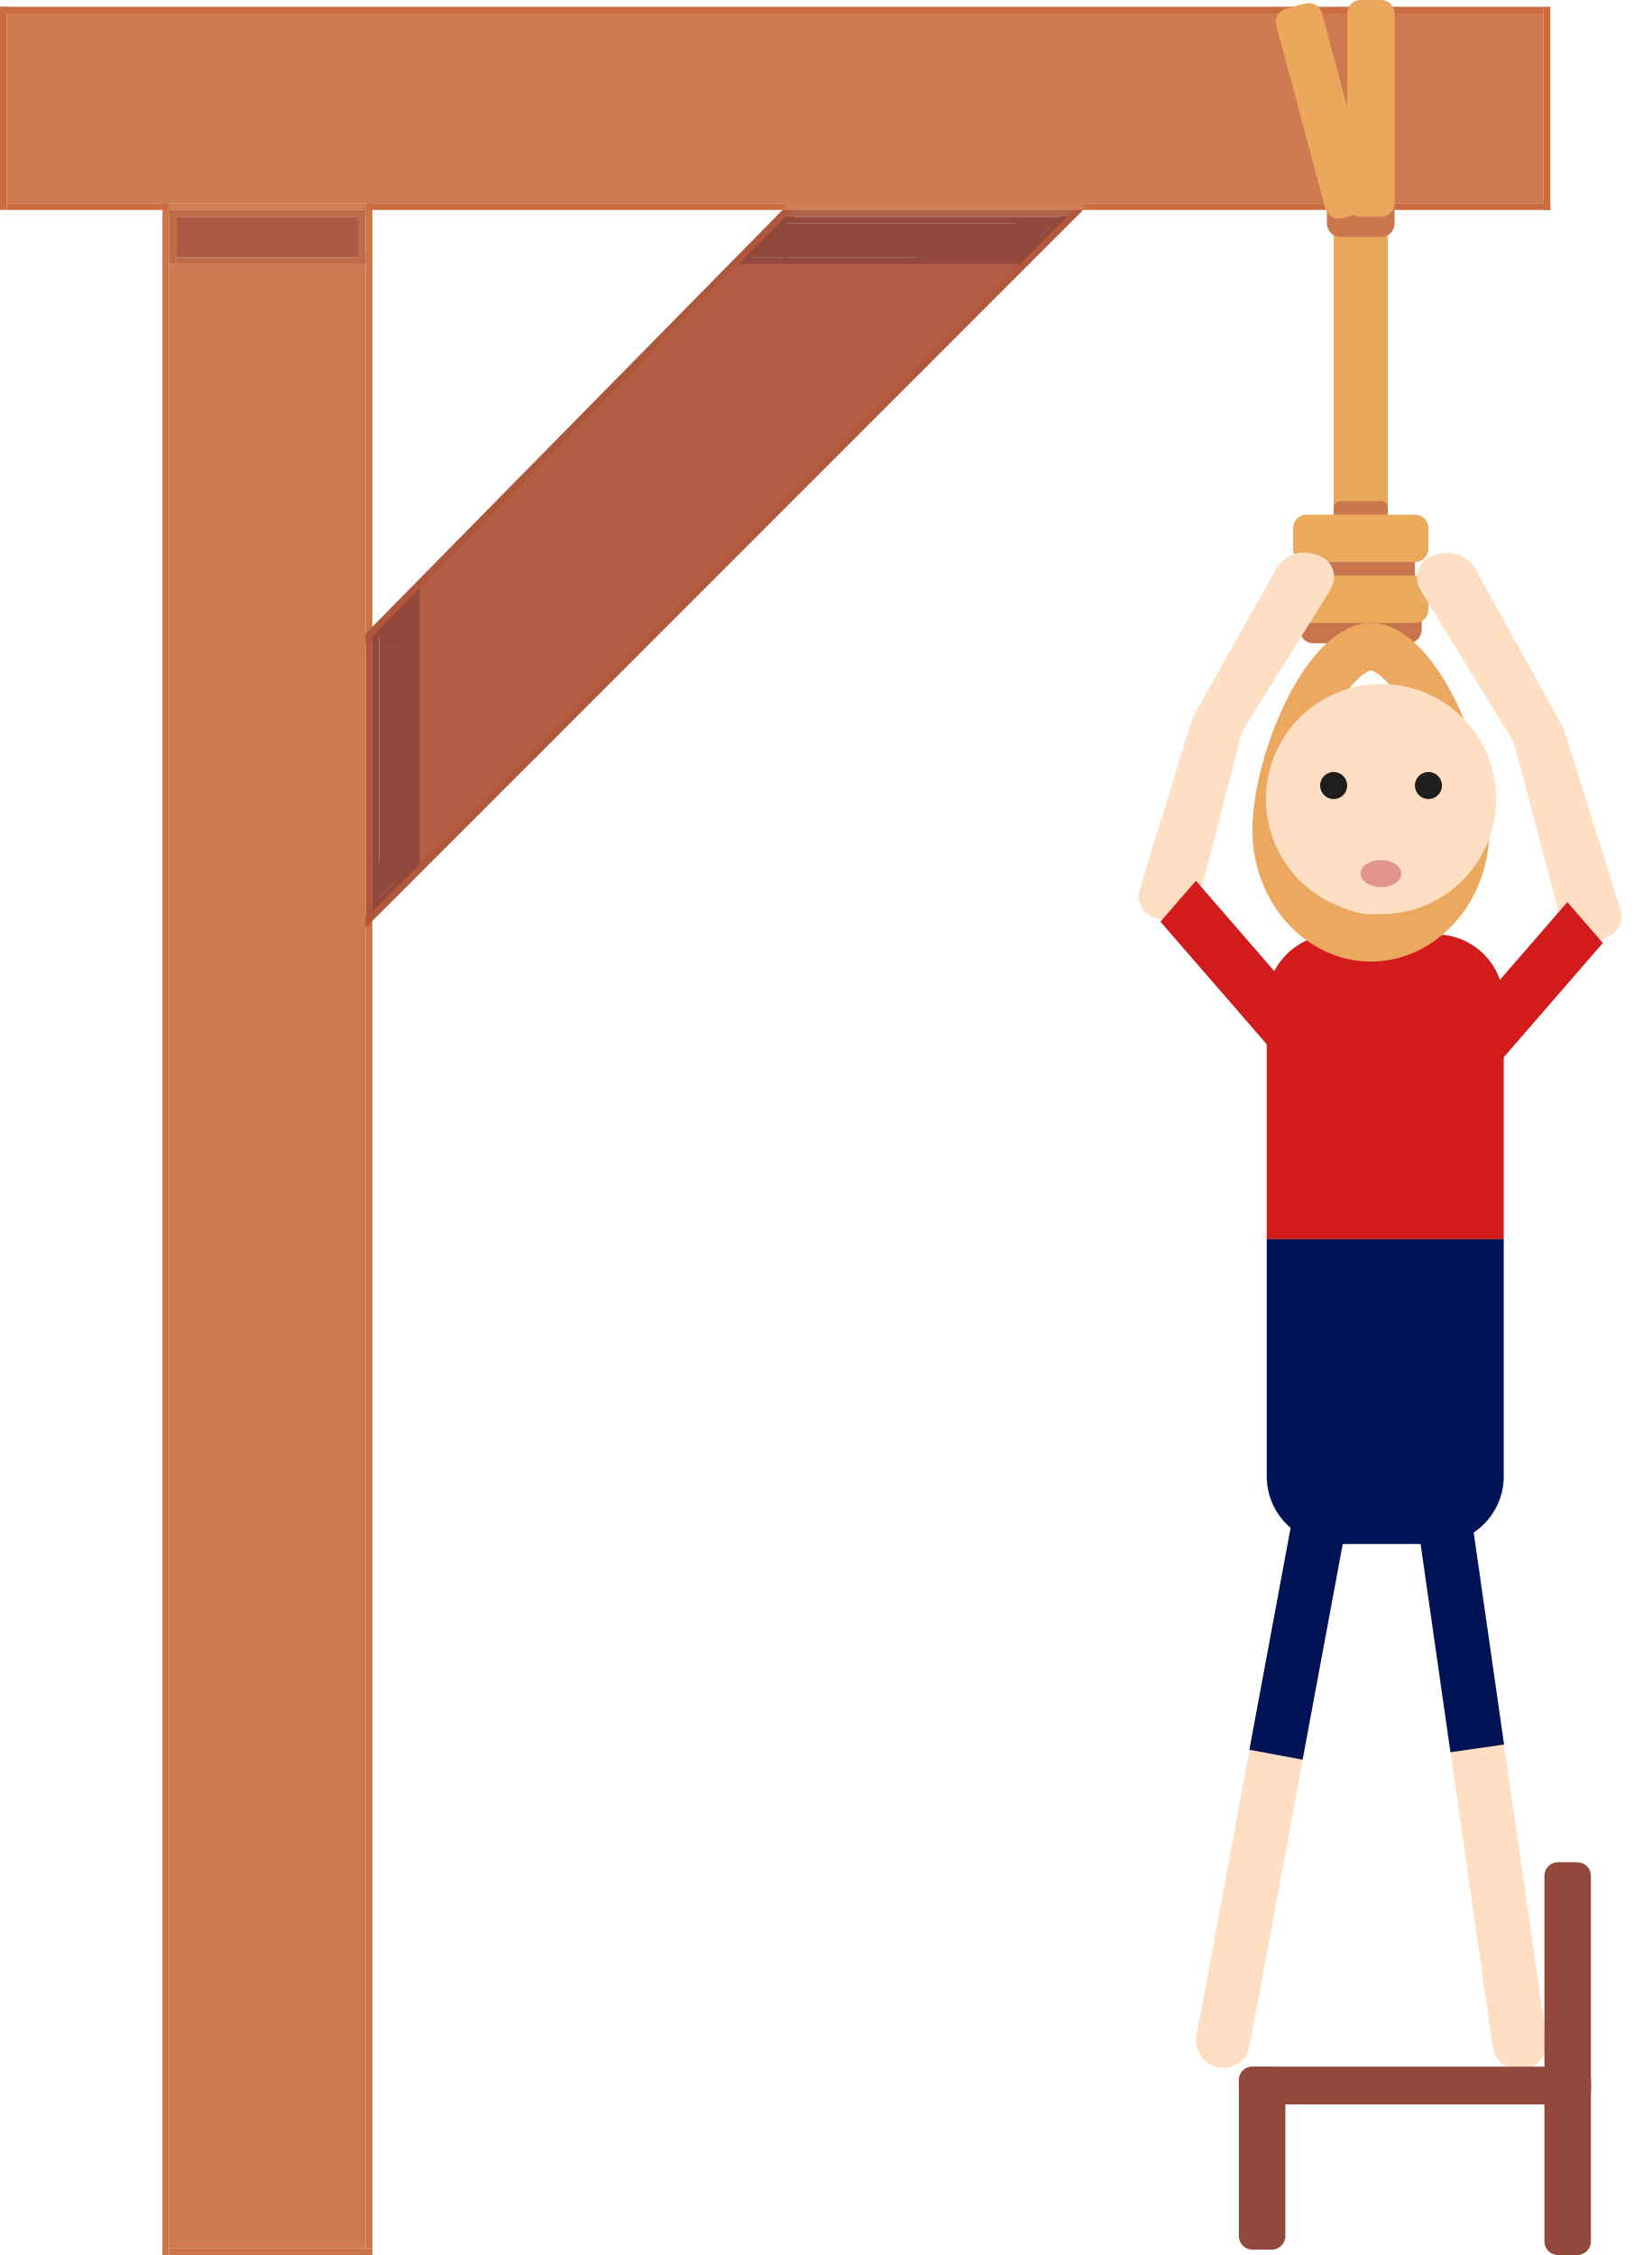
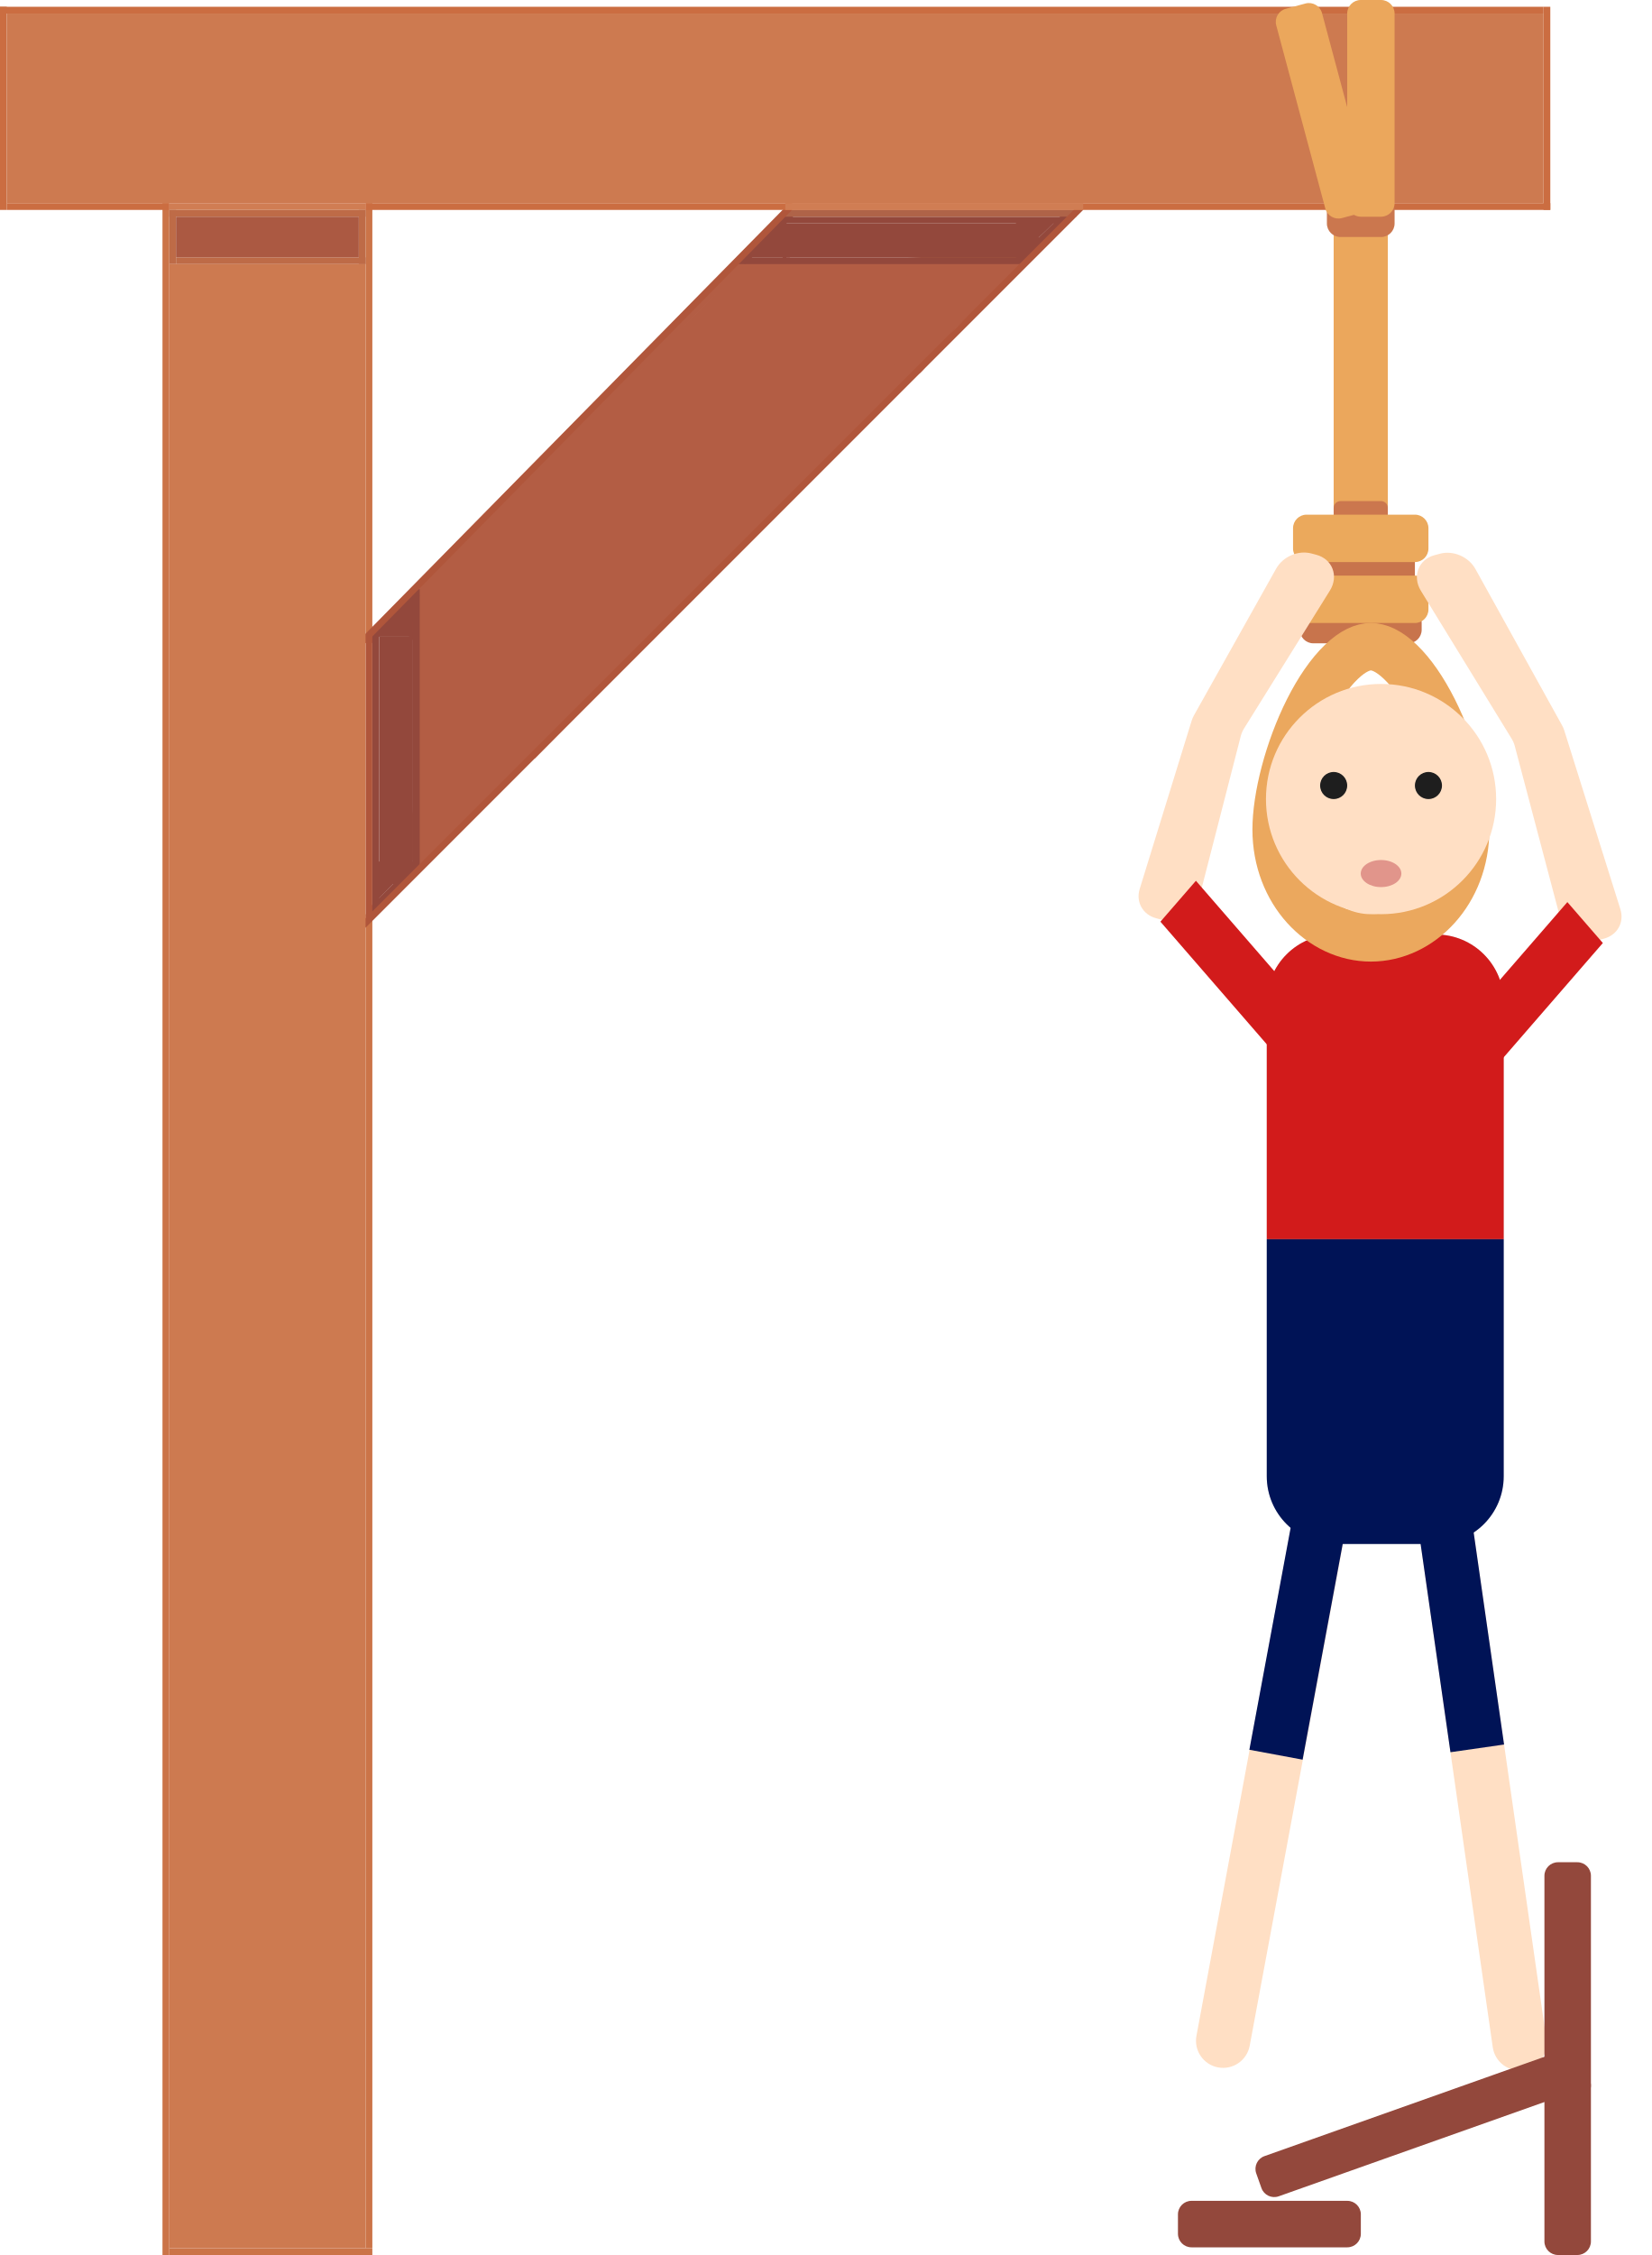
<svg xmlns="http://www.w3.org/2000/svg" width="244" height="333" viewBox="0 0 244 333" fill="none">
-   <path d="M72.225 96.52C70.894 100.491 69.534 104.499 68.87 108.646C68.595 110.367 68.445 112.13 68.391 113.874C68.387 113.99 68.417 114.384 68.231 114.431C68.005 114.488 68.055 112.456 68.054 112.428C67.902 108.36 66.199 104.746 65.01 100.922C64.642 99.74 63.546 97.345 65.001 96.43C65.858 95.892 66.609 99.661 66.669 99.934C67.495 103.653 67.648 107.453 67.743 111.251C67.754 111.694 67.752 113.024 67.752 112.58C67.752 110.89 67.52 109.21 67.219 107.55C66.522 103.7 64.706 99.618 65.063 95.64C65.082 95.429 65.786 93.853 65.826 94.239C66.117 97.037 65.817 99.997 65.835 102.808C65.847 104.623 66.427 110.03 66.474 108.215C66.548 105.334 66.267 102.484 66.172 99.61C66.132 98.386 65.436 92.984 67.433 92.478" stroke="#B35D44" stroke-width="3" stroke-linecap="round" />
+   <path d="M72.225 96.52C70.894 100.491 69.534 104.499 68.87 108.646C68.595 110.367 68.445 112.13 68.391 113.874C68.387 113.99 68.417 114.384 68.231 114.431C68.005 114.488 68.055 112.456 68.054 112.428C67.902 108.36 66.199 104.746 65.01 100.922C64.642 99.74 63.546 97.345 65.001 96.43C65.858 95.892 66.609 99.661 66.669 99.934C67.495 103.653 67.648 107.453 67.743 111.251C67.754 111.694 67.752 113.024 67.752 112.58C67.752 110.89 67.52 109.21 67.22 107.55C66.522 103.7 64.706 99.618 65.063 95.64C65.082 95.429 65.786 93.853 65.826 94.239C66.117 97.037 65.817 99.997 65.835 102.808C65.847 104.623 66.428 110.03 66.474 108.215C66.548 105.334 66.267 102.484 66.172 99.61C66.132 98.386 65.436 92.984 67.433 92.478" stroke="#B35D44" stroke-width="3" stroke-linecap="round" />
  <path d="M64.951 87.839C65.44 88.936 65.527 90.083 65.588 91.274C65.625 91.992 65.591 92.637 65.477 93.339C65.196 95.07 65.531 96.921 65.62 98.654C65.675 99.735 65.661 100.814 65.674 101.895C65.685 102.774 65.769 103.663 65.711 104.541C65.692 104.846 65.569 105.059 65.463 104.625C65.188 103.498 65.124 102.311 64.912 101.17C64.623 99.62 64.278 98.085 64.112 96.514C63.985 95.321 63.96 94.122 63.974 92.923C63.982 92.287 64.056 91.304 64.449 90.754C64.703 90.398 64.805 89.899 64.889 89.464C64.934 89.228 64.894 87.147 64.643 87.162C64.503 87.171 64.756 90.037 64.734 90.378C64.705 90.838 64.606 91.289 64.594 91.751C64.579 92.365 64.591 92.98 64.591 93.593C64.591 96 64.424 98.382 64.591 100.788C64.652 101.659 64.643 102.529 64.643 103.402C64.643 104.524 64.678 105.653 64.62 106.774C64.572 107.72 64.4 108.643 64.229 109.573C64.098 110.283 63.836 110.973 63.78 111.695C63.713 112.563 63.761 113.402 63.769 114.269C63.778 115.32 63.79 116.315 63.963 117.357C64.048 117.869 64.077 118.361 64.077 118.878C64.077 119.858 64.132 116.914 64.283 115.946C64.617 113.798 65.231 111.711 65.454 109.544C65.817 106.022 65.827 102.474 66.237 98.954C66.546 96.303 67.334 93.709 67.368 91.026C67.375 90.488 67.274 89.731 67.62 89.265C67.663 89.206 67.714 89.188 67.751 89.273C68.039 89.939 68.05 90.851 68.094 91.552C68.301 94.876 67.906 98.182 67.743 101.496C67.648 103.406 67.628 105.338 67.728 107.248C67.743 107.534 67.763 107.82 67.777 108.107C67.789 108.35 67.76 107.619 67.751 107.375C67.674 105.315 67.634 103.256 67.5 101.198C67.37 99.203 67.177 97.147 67.357 95.146C67.42 94.439 67.732 93.565 68.46 93.299C69.394 92.956 69.689 94.165 69.797 94.84C69.992 96.063 70.002 97.332 70.008 98.567C70.018 100.537 69.939 102.505 69.654 104.454C69.533 105.281 69.44 106.16 69.254 106.976C69.025 107.98 69.853 105.004 70.225 104.044C71.015 102.005 72.117 100.132 73.251 98.275C73.535 97.809 73.82 97.346 74.082 96.867C74.256 96.55 74.408 96.207 74.636 95.924C75.004 95.47 75.061 96.856 75.073 96.93C75.608 100.06 76.077 103.213 76.385 106.374C76.484 107.393 76.697 108.519 76.622 109.552C76.601 109.838 76.584 109.028 76.585 109.017C76.679 107.063 77.486 104.644 76.133 102.951C75.808 102.544 75.45 102.759 75.099 103.02C73.885 103.923 72.745 104.934 71.556 105.871C70.87 106.413 70.173 106.973 69.662 107.696C69.508 107.915 69.111 108.363 69.111 108.653C69.111 108.941 69.606 108.331 69.757 108.086C70.583 106.739 71.175 105.266 72.042 103.94C73.141 102.259 74.492 100.824 76.053 99.579C76.104 99.539 77.566 98.316 77.516 98.284C77.403 98.211 77.288 98.43 77.19 98.524C76.726 98.967 76.385 99.526 76.05 100.071C75.215 101.431 74.409 102.794 73.391 104.026C72.647 104.926 71.864 105.884 70.996 106.667C70.795 106.848 70.579 107.018 70.345 107.155C70.154 107.267 70.061 107.289 70.202 107.057C71.373 105.131 72.707 103.198 74.185 101.499C74.564 101.063 75.002 100.605 75.27 100.085C75.547 99.55 74.666 100.22 74.602 100.279C73.474 101.308 72.757 102.635 72.185 104.038C71.74 105.129 71.194 106.191 70.797 107.3C70.738 107.462 70.35 108.448 70.737 108.485C71.442 108.553 72.234 107.885 72.802 107.566C73.979 106.905 75.135 106.571 76.482 106.534C77.108 106.516 77.735 106.528 78.362 106.525C78.931 106.522 79.579 106.574 80.133 106.398C80.561 106.261 80.533 105.874 80.533 105.498C80.533 105.02 80.454 105.801 80.424 105.9C79.762 108.092 77.477 109.303 75.362 109.625C74.93 109.69 74.216 109.837 73.802 109.616C73.71 109.567 73.51 109.323 73.476 109.486C73.337 110.151 72.954 110.807 72.665 111.418C72.558 111.643 72.473 111.883 72.385 112.117C72.339 112.24 72.254 112.619 72.254 112.487C72.254 112.031 72.437 111.557 72.539 111.12C72.818 109.928 72.965 108.785 73.71 107.774C74.447 106.776 75.384 105.873 76.344 105.099C76.995 104.575 77.662 103.995 78.39 103.581C78.674 103.42 78.72 103.454 78.73 103.789C78.754 104.573 78.476 105.301 78.121 105.987C77.262 107.649 75.798 108.816 74.745 110.33C74.578 110.571 74.822 109.916 74.833 109.888C75.143 109.114 75.355 108.292 75.773 107.566C76.433 106.42 77.702 105.47 78.984 105.154C79.521 105.022 79.254 105.837 79.201 106.129C79.004 107.221 78.696 108.447 78.076 109.382C77.754 109.866 77.268 110.195 76.733 110.394C76.414 110.512 76.054 110.541 75.75 110.7C75.364 110.903 75.289 111.477 74.927 111.73C74.606 111.955 74.175 111.999 73.836 112.221C72.368 113.185 70.791 113.972 69.191 114.685C68.842 114.841 68.456 115.031 68.08 115.104C67.891 115.141 67.94 115.029 67.997 114.893C68.383 113.981 69.165 113.232 69.888 112.586C70.368 112.157 70.923 111.893 71.474 111.577C71.911 111.326 72.191 111.015 72.511 110.625C73.309 109.65 74.176 108.889 75.339 108.399" stroke="#B35D44" stroke-width="3" stroke-linecap="round" />
  <path d="M75.493 109.908C75.371 109.578 73.403 110.67 73.242 110.75C72.164 111.282 71.019 111.704 69.962 112.274C69.5 112.523 68.855 112.89 68.64 113.41C68.544 113.641 68.69 113.585 68.831 113.471C69.605 112.844 70.144 111.808 70.431 110.868C70.987 109.044 70.709 107.073 71.254 105.247C71.259 105.229 71.275 105.087 71.248 105.218C71.197 105.469 71.183 105.733 71.151 105.987C70.974 107.394 70.893 108.79 70.865 110.209C70.848 111.068 70.819 111.923 70.608 112.759C70.519 113.112 70.467 113.568 70.197 113.832C70.071 113.955 69.966 114.02 69.791 114.02C69.563 114.02 69.703 113.311 69.717 113.199C69.826 112.317 70.041 111.351 70.451 110.559C70.554 110.359 70.744 110.171 70.814 109.96" stroke="#B35D44" stroke-width="3" stroke-linecap="round" />
-   <path d="M67.523 111.209C67.523 112.8 67.418 114.329 66.997 115.871C66.811 116.551 66.568 117.214 66.426 117.906C66.324 118.398 66.295 118.901 66.237 119.399C66.187 119.829 66.134 121.021 65.543 121.154C64.872 121.305 65.087 122.282 64.683 122.701C64.609 122.777 64.064 123.156 64.163 122.84C64.414 122.034 64.92 121.38 65.469 120.76C67.27 118.724 69.2 116.818 71.102 114.876C72.519 113.43 73.854 112.062 75.773 111.322C76.459 111.058 77.178 110.887 77.859 110.614C77.988 110.562 78.345 110.451 78.37 110.273C78.433 109.824 77.34 110.015 77.127 110.059C75.744 110.341 74.761 111.622 74.116 112.8C73.643 113.664 73.351 114.573 72.562 115.211C72.136 115.556 71.694 115.876 71.276 116.232C70.741 116.69 70.367 117.323 69.865 117.82C69.25 118.428 68.419 118.553 67.677 118.924C67.14 119.193 66.687 119.679 66.288 120.121C65.969 120.476 65.572 120.801 65.323 121.214C65.168 121.472 64.995 121.822 64.746 122.004C64.488 122.192 64.451 122.29 64.334 122.585C64.264 122.762 64.129 123.087 64.129 123.285C64.129 123.377 64.318 123.76 64.437 123.69C64.594 123.598 64.734 123.269 64.849 123.129C65.179 122.725 65.552 122.438 65.977 122.143C66.71 121.634 67.514 121.277 68.04 120.52C68.577 119.748 69.162 119.166 69.917 118.612C71.052 117.779 72.054 116.729 72.931 115.631C73.391 115.054 73.997 114.624 74.485 114.075C74.757 113.769 74.958 113.391 75.276 113.135C75.448 112.997 75.686 112.929 75.842 112.782C76.059 112.579 76.151 112.321 76.293 112.062C76.422 111.827 76.634 111.59 76.673 111.313C76.691 111.188 76.666 111.263 76.613 111.322C76.402 111.559 76.145 111.759 75.89 111.944C74.865 112.685 73.685 113.164 72.662 113.919C71.444 114.818 70.261 115.745 69.088 116.704C68.426 117.245 67.747 117.842 67.203 118.508C66.688 119.139 66.254 119.832 65.723 120.445C65.346 120.881 64.913 121.289 64.594 121.773C64.453 121.987 64.309 122.217 64.129 122.4C63.911 122.621 63.681 122.847 63.626 123.169C63.572 123.484 63.614 123.839 63.614 124.158C63.614 124.341 63.586 124.724 63.434 124.846C63.263 124.985 63.125 125.226 62.957 125.378C62.776 125.544 62.698 125.73 62.557 125.913C62.472 126.024 62.347 126.1 62.278 126.223C62.162 126.428 62.116 126.068 62.1 125.983C62.016 125.521 62.052 124.978 62.075 124.508C62.087 124.253 62.13 123.996 62.175 123.745C62.265 123.232 62.226 122.698 62.226 122.18C62.226 121.717 62.199 121.244 62.289 120.787C62.354 120.456 62.441 120.135 62.472 119.798C62.536 119.095 62.535 118.397 62.535 117.692C62.535 116.935 62.535 116.177 62.535 115.42C62.535 114.354 62.642 113.292 62.637 112.227C62.632 110.95 62.529 109.677 62.546 108.399C62.556 107.614 62.61 106.83 62.575 106.045C62.532 105.089 62.555 104.151 62.583 103.197C62.608 102.351 62.648 101.509 62.689 100.664C62.795 98.479 62.798 96.317 62.637 94.131C62.584 93.399 62.559 92.652 62.472 91.922C62.413 91.43 62.175 91.003 62.175 90.491C62.175 89.797 62.09 89.151 62.226 88.464" stroke="#B35D44" stroke-width="3" stroke-linecap="round" />
-   <path d="M109.638 39.641C109.971 39.641 110.281 39.805 110.598 39.89C111.486 40.129 112.368 40.311 113.289 40.318C115.684 40.337 118.072 40.221 120.465 40.214C122.688 40.207 124.902 39.965 127.122 39.89C128.679 39.837 130.244 39.703 131.801 39.693C133.988 39.68 136.16 39.381 138.344 39.381C140.268 39.381 142.23 39.345 144.143 39.109C145.35 38.961 146.583 38.821 147.794 38.757C147.862 38.753 147.995 38.653 148 38.768C148.006 38.929 147.916 39.051 147.834 39.184C147.483 39.755 146.828 40.24 146.343 40.682C145.913 41.074 145.397 41.289 144.937 41.631C144.547 41.921 144.185 42.257 143.8 42.556C142.915 43.245 141.985 43.864 141.106 44.563C140.363 45.154 139.834 45.831 139.306 46.619C138.53 47.777 137.663 48.972 136.664 49.941C135.552 51.019 134.131 51.604 133.164 52.839C132.648 53.497 132.386 54.367 131.984 55.097C131.628 55.743 131.218 56.345 130.567 56.711C130.136 56.953 129.65 57.162 129.182 57.315C129.093 57.344 128.338 57.65 128.702 57.65C129.75 57.65 130.652 56.427 131.276 55.736C132.973 53.855 134.839 52.304 136.927 50.896C137.239 50.685 137.578 50.495 137.872 50.257C138.074 50.093 138.265 49.926 138.438 49.73C138.748 49.38 138.891 48.92 139.161 48.539C139.739 47.719 140.526 46.998 141.266 46.327C141.595 46.028 141.89 45.684 142.269 45.448C142.633 45.22 143.006 45.009 143.343 44.739C144.075 44.153 144.488 43.396 144.709 42.504" stroke="#B35D44" stroke-width="3" stroke-linecap="round" />
-   <path d="M144.143 39.641C143.406 40.387 142.529 40.988 141.755 41.694C140.424 42.907 139.201 44.191 138.112 45.633C136.915 47.217 135.878 48.954 134.475 50.369C133.528 51.325 132.379 52.156 131.07 52.503C130.846 52.563 129.75 52.852 129.55 52.549C129.448 52.394 129.968 51.865 130.042 51.786C130.623 51.159 131.233 50.559 131.83 49.947C132.614 49.143 133.356 48.282 134.027 47.379C134.394 46.885 134.71 46.283 135.172 45.87C135.186 45.858 135.342 45.7 135.327 45.829C135.279 46.237 135.013 46.679 134.841 47.038C134.026 48.739 133.216 50.452 132.327 52.116C131.572 53.529 130.703 54.834 129.519 55.915C128.703 56.66 127.789 57.29 126.899 57.939C126.496 58.233 126.115 58.546 125.725 58.853C125.642 58.918 125.841 58.676 125.902 58.59C126.141 58.253 126.36 57.902 126.593 57.561C128.609 54.613 130.388 51.471 132.873 48.883C135.458 46.19 138.546 44.075 141.552 41.905C141.587 41.88 142.447 41.291 142.36 41.174C142.227 40.993 141.286 41.721 141.212 41.775C140.105 42.584 139.171 43.581 138.235 44.58C137.172 45.715 136.146 46.889 135.127 48.065C133.755 49.646 132.355 51.369 130.582 52.509C130.473 52.579 129.892 53.018 129.984 52.642C130.267 51.5 130.739 50.372 131.161 49.279C131.732 47.801 132.429 46.44 133.247 45.089C133.878 44.047 134.507 43.016 135.39 42.168C135.861 41.716 136.37 41.323 136.938 41.006C137.072 40.931 137.088 40.913 136.989 41.064C136.711 41.489 136.465 41.932 136.218 42.377C134.324 45.785 132.552 49.479 129.63 52.121C127.68 53.886 125.393 55.149 123.351 56.783C123.173 56.925 122.983 57.062 122.822 57.225C122.812 57.235 122.65 57.477 122.634 57.477C122.541 57.477 122.748 57.329 122.808 57.257C123.149 56.849 123.507 56.454 123.831 56.031C125.014 54.485 125.901 52.73 127.165 51.242C128.717 49.415 130.7 47.955 132.578 46.494C133.995 45.393 135.379 44.284 136.529 42.891C136.961 42.369 137.379 41.829 137.641 41.197C137.831 40.736 137.345 41.827 137.324 41.865C136.325 43.614 135.052 45.232 133.704 46.714C131.857 48.745 129.733 50.955 127.116 51.942C126.989 51.99 127.09 51.769 127.096 51.751C127.294 51.21 127.626 50.708 127.95 50.239C129.126 48.542 130.73 47.164 132.379 45.954C135.032 44.005 137.974 42.473 140.546 40.41C140.586 40.378 141.188 39.797 140.932 40.092C140.323 40.793 139.665 41.458 138.975 42.076C137.541 43.359 136.027 44.585 134.43 45.656C132.476 46.966 130.347 47.957 128.213 48.923C125.834 50.001 123.45 51.066 121.065 52.133C119.992 52.613 118.729 53.036 117.777 53.752C117.514 53.951 118.476 53.745 118.523 53.729C119.995 53.231 121.292 52.062 122.457 51.069C124.902 48.985 127.156 46.608 129.882 44.884C130.018 44.797 130.166 44.684 130.316 44.62C130.446 44.566 130.344 44.911 130.304 45.048C129.687 47.199 128.598 49.244 127.585 51.219C126.211 53.897 124.554 56.93 121.465 57.795C121.191 57.872 120.694 58.053 120.765 57.584C120.823 57.207 120.972 56.829 121.088 56.471C121.394 55.526 121.717 54.589 122.094 53.671C122.661 52.292 123.384 51.033 124.288 49.854C124.783 49.209 125.305 48.508 126.008 48.079C127.549 47.138 126.513 50.553 126.299 50.994C125.74 52.144 124.793 53.3 123.625 53.853C122.633 54.324 121.462 54.079 120.563 53.504C120.023 53.159 119.028 52.423 119.097 51.659C119.142 51.16 120.076 51.024 120.431 50.947C123.31 50.323 125.771 48.696 128.019 46.818C129.133 45.888 130.189 44.974 131.45 44.25C132.228 43.804 133.072 43.464 133.83 42.984C133.898 42.941 134.143 42.816 133.998 42.735C133.609 42.519 133.118 42.406 132.678 42.406C131.554 42.406 130.431 42.661 129.322 42.816C127.64 43.051 125.956 43.261 124.277 43.513C123.496 43.63 122.708 43.753 121.917 43.753C121.885 43.753 121.698 43.776 121.814 43.71C122.147 43.519 122.522 43.387 122.891 43.29C124.498 42.868 126.227 42.855 127.876 42.828C129.981 42.794 132.088 42.859 134.193 42.805C134.936 42.785 135.677 42.739 136.412 42.62C136.736 42.567 137.17 42.517 137.452 42.319C137.672 42.165 136.926 42.07 136.901 42.067C135.95 41.968 134.971 42.06 134.024 42.151C132.052 42.34 130.101 42.419 128.119 42.391C124.769 42.343 121.449 42.005 118.117 41.683C115.645 41.443 113.163 41.117 110.678 41.055C110.193 41.043 109.706 41.042 109.221 41.047C109.127 41.047 108.737 41.004 108.672 41.139C108.629 41.232 110.006 41.475 110.072 41.486C111.603 41.731 113.165 41.789 114.706 41.931C116.931 42.137 119.144 42.388 121.38 42.44C122.222 42.46 123.179 42.354 124.011 42.53C124.352 42.602 123.32 42.62 122.974 42.66C119.249 43.096 115.434 42.764 111.741 43.481C111.447 43.538 111.157 43.612 110.869 43.695C110.766 43.725 110.458 43.783 110.564 43.802C110.695 43.826 110.87 43.804 110.998 43.805C111.745 43.809 112.492 43.83 113.238 43.869C115.229 43.971 117.221 44.106 119.211 44.224C120.924 44.326 122.661 44.473 124.328 44.91C124.464 44.945 125.612 45.158 125.182 45.479C124.44 46.035 123.266 46.056 122.391 46.095C120.529 46.18 118.664 46.155 116.806 46.02C116.085 45.968 115.356 45.91 114.632 45.939C113.974 45.966 115.948 45.991 116.606 45.991C118.729 45.991 120.851 46.048 122.974 46.084C124.688 46.112 126.396 46.159 128.096 46.405C128.339 46.44 128.689 46.454 128.919 46.564C129.041 46.622 128.698 46.731 128.57 46.775C127.267 47.224 125.742 47.15 124.391 47.113C122.196 47.053 120.023 46.692 117.831 46.63C117.308 46.615 116.436 46.506 116.037 46.968C115.841 47.196 115.828 47.511 116.063 47.712C116.731 48.283 117.916 48.218 118.723 48.183C120.461 48.108 122.215 47.74 123.894 47.289C124.801 47.046 126.014 46.832 126.693 46.107C126.969 45.813 127.115 45.333 126.888 44.97C126.342 44.1 124.891 43.789 123.962 43.724C123.19 43.67 122.455 43.833 121.871 44.366C121.804 44.427 121.447 44.663 121.665 44.702C122.326 44.819 122.913 45.039 123.537 45.294C124.614 45.734 125.68 46.267 126.802 46.581C127.393 46.746 128.002 46.814 128.61 46.873C129.297 46.939 127.241 46.702 126.556 46.616" stroke="#B35D44" stroke-width="3" stroke-linecap="round" />
-   <path d="M132.375 56.246C132.391 56.17 132.497 56.074 132.542 56.009C132.688 55.799 132.861 55.614 133.009 55.406C133.301 54.994 133.427 54.529 133.669 54.098C133.882 53.72 134.106 53.336 134.413 53.025C134.708 52.726 134.961 52.389 135.239 52.073C135.657 51.598 136.086 51.132 136.505 50.657C137.315 49.739 138.096 48.766 138.995 47.934C139.563 47.409 140.182 46.939 140.74 46.403C140.958 46.194 141.146 45.956 141.363 45.746C141.572 45.543 141.803 45.368 142.024 45.178C142.402 44.853 142.75 44.492 143.146 44.187C143.481 43.929 143.835 43.698 144.153 43.416C144.378 43.216 144.586 42.998 144.853 42.85C145.104 42.712 145.348 42.582 145.584 42.419C145.79 42.278 146.036 42.21 146.25 42.081C146.472 41.946 146.685 41.807 146.912 41.68C147.22 41.509 147.446 41.235 147.655 40.966C147.933 40.608 148.232 40.294 148.558 39.981C148.639 39.903 148.742 39.838 148.827 39.768C148.97 39.652 149.12 39.526 149.238 39.381C149.277 39.333 149.33 39.26 149.356 39.204C149.381 39.151 149.219 39.276 149.203 39.287C148.999 39.425 148.834 39.675 148.619 39.782" stroke="#B35D44" stroke-width="3" stroke-linecap="round" />
-   <path d="M134.991 53.878C135.194 53.695 135.329 53.469 135.52 53.278C135.616 53.183 135.725 53.001 135.844 52.942" stroke="#B35D44" stroke-width="3" stroke-linecap="round" />
+   <path d="M67.523 111.209C67.523 112.8 67.418 114.329 66.997 115.871C66.811 116.551 66.568 117.214 66.426 117.906C66.324 118.398 66.295 118.901 66.237 119.399C66.187 119.829 66.134 121.021 65.543 121.154C64.872 121.305 65.087 122.282 64.683 122.701C64.609 122.777 64.064 123.156 64.163 122.84C64.414 122.034 64.921 121.38 65.469 120.76C67.27 118.724 69.2 116.818 71.102 114.876C72.519 113.43 73.854 112.062 75.773 111.322C76.459 111.058 77.178 110.887 77.859 110.614C77.988 110.562 78.345 110.451 78.37 110.273C78.433 109.824 77.34 110.015 77.127 110.059C75.744 110.341 74.761 111.622 74.116 112.8C73.643 113.664 73.351 114.573 72.562 115.211C72.136 115.556 71.694 115.876 71.276 116.232C70.741 116.69 70.367 117.323 69.865 117.82C69.25 118.428 68.419 118.553 67.677 118.924C67.14 119.193 66.687 119.679 66.288 120.121C65.969 120.476 65.572 120.801 65.323 121.214C65.168 121.472 64.995 121.822 64.746 122.004C64.488 122.192 64.451 122.29 64.334 122.585C64.264 122.762 64.129 123.087 64.129 123.285C64.129 123.377 64.318 123.76 64.437 123.69C64.594 123.598 64.734 123.269 64.849 123.129C65.179 122.725 65.552 122.438 65.977 122.143C66.71 121.634 67.514 121.277 68.04 120.52C68.577 119.748 69.162 119.166 69.917 118.612C71.052 117.779 72.054 116.729 72.931 115.631C73.391 115.054 73.997 114.624 74.485 114.075C74.757 113.769 74.958 113.391 75.276 113.135C75.448 112.997 75.686 112.929 75.842 112.782C76.059 112.579 76.151 112.321 76.293 112.062C76.422 111.827 76.634 111.59 76.673 111.313C76.691 111.188 76.666 111.263 76.613 111.322C76.402 111.559 76.145 111.759 75.89 111.944C74.865 112.685 73.685 113.164 72.662 113.919C71.444 114.818 70.261 115.745 69.088 116.704C68.426 117.245 67.747 117.842 67.203 118.508C66.688 119.139 66.255 119.832 65.723 120.445C65.346 120.881 64.913 121.289 64.594 121.773C64.453 121.987 64.309 122.217 64.129 122.4C63.911 122.621 63.681 122.847 63.626 123.169C63.572 123.484 63.614 123.839 63.614 124.158C63.614 124.341 63.586 124.724 63.434 124.846C63.263 124.985 63.125 125.226 62.957 125.378C62.776 125.544 62.698 125.73 62.557 125.913C62.472 126.024 62.347 126.1 62.278 126.223C62.162 126.428 62.116 126.068 62.1 125.983C62.016 125.521 62.052 124.978 62.075 124.508C62.087 124.253 62.13 123.996 62.175 123.745C62.265 123.232 62.226 122.698 62.226 122.18C62.226 121.717 62.199 121.244 62.289 120.787C62.354 120.456 62.441 120.135 62.472 119.798C62.536 119.095 62.535 118.397 62.535 117.692C62.535 116.935 62.535 116.177 62.535 115.42C62.535 114.354 62.642 113.292 62.637 112.227C62.632 110.95 62.529 109.677 62.546 108.399C62.556 107.614 62.61 106.83 62.575 106.045C62.532 105.089 62.555 104.151 62.583 103.197C62.608 102.351 62.648 101.509 62.689 100.664C62.795 98.479 62.798 96.317 62.637 94.131C62.584 93.399 62.559 92.652 62.472 91.922C62.413 91.43 62.175 91.003 62.175 90.491C62.175 89.797 62.09 89.151 62.226 88.464" stroke="#B35D44" stroke-width="3" stroke-linecap="round" />
+   <path d="M109.638 39.641C109.971 39.641 110.281 39.805 110.598 39.89C111.486 40.129 112.368 40.311 113.289 40.318C115.684 40.337 118.072 40.221 120.465 40.214C122.688 40.207 124.902 39.965 127.122 39.89C128.679 39.837 130.244 39.703 131.801 39.693C133.988 39.68 136.16 39.381 138.344 39.381C140.268 39.381 142.23 39.345 144.143 39.109C145.35 38.961 146.583 38.821 147.794 38.757C147.862 38.753 147.995 38.653 148 38.768C148.006 38.929 147.916 39.051 147.834 39.184C147.483 39.755 146.828 40.24 146.343 40.682C145.913 41.074 145.397 41.289 144.937 41.631C144.547 41.921 144.185 42.257 143.8 42.556C142.915 43.245 141.985 43.864 141.106 44.563C140.363 45.154 139.835 45.831 139.306 46.619C138.53 47.777 137.663 48.972 136.664 49.941C135.552 51.019 134.131 51.604 133.164 52.839C132.649 53.497 132.386 54.367 131.984 55.097C131.628 55.743 131.218 56.345 130.567 56.711C130.136 56.953 129.65 57.162 129.182 57.315C129.093 57.344 128.338 57.65 128.702 57.65C129.75 57.65 130.652 56.427 131.276 55.736C132.973 53.855 134.839 52.304 136.927 50.896C137.239 50.685 137.578 50.495 137.872 50.257C138.074 50.093 138.265 49.926 138.438 49.73C138.748 49.38 138.891 48.92 139.161 48.539C139.739 47.719 140.526 46.998 141.266 46.327C141.595 46.028 141.89 45.684 142.269 45.448C142.633 45.22 143.006 45.009 143.343 44.739C144.075 44.153 144.488 43.396 144.709 42.504" stroke="#B35D44" stroke-width="3" stroke-linecap="round" />
+   <path d="M144.143 39.641C143.406 40.387 142.529 40.988 141.755 41.694C140.424 42.907 139.201 44.191 138.112 45.633C136.915 47.217 135.878 48.954 134.475 50.369C133.528 51.325 132.379 52.156 131.07 52.503C130.846 52.563 129.75 52.852 129.55 52.549C129.448 52.394 129.968 51.865 130.042 51.786C130.623 51.159 131.233 50.559 131.83 49.947C132.614 49.143 133.356 48.282 134.027 47.379C134.394 46.885 134.71 46.283 135.173 45.87C135.186 45.858 135.342 45.7 135.327 45.829C135.279 46.237 135.013 46.679 134.841 47.038C134.026 48.739 133.216 50.452 132.327 52.116C131.572 53.529 130.703 54.834 129.519 55.915C128.703 56.66 127.789 57.29 126.899 57.939C126.496 58.233 126.115 58.546 125.725 58.853C125.642 58.918 125.841 58.676 125.902 58.59C126.141 58.253 126.36 57.902 126.593 57.561C128.609 54.613 130.388 51.471 132.873 48.883C135.458 46.19 138.546 44.075 141.552 41.905C141.587 41.88 142.448 41.291 142.36 41.174C142.227 40.993 141.286 41.721 141.212 41.775C140.105 42.584 139.171 43.581 138.235 44.58C137.172 45.715 136.146 46.889 135.127 48.065C133.755 49.646 132.355 51.369 130.582 52.509C130.473 52.579 129.892 53.018 129.985 52.642C130.267 51.5 130.739 50.372 131.162 49.279C131.732 47.801 132.429 46.44 133.247 45.089C133.878 44.047 134.507 43.016 135.39 42.168C135.861 41.716 136.37 41.323 136.938 41.006C137.072 40.931 137.088 40.913 136.989 41.064C136.711 41.489 136.465 41.932 136.218 42.377C134.324 45.785 132.552 49.479 129.63 52.121C127.68 53.886 125.393 55.149 123.351 56.783C123.173 56.925 122.983 57.062 122.822 57.225C122.812 57.235 122.65 57.477 122.634 57.477C122.541 57.477 122.748 57.329 122.808 57.257C123.15 56.849 123.507 56.454 123.831 56.031C125.014 54.485 125.901 52.73 127.165 51.242C128.718 49.415 130.7 47.955 132.579 46.494C133.995 45.393 135.379 44.284 136.53 42.891C136.961 42.369 137.38 41.829 137.641 41.197C137.831 40.736 137.345 41.827 137.324 41.865C136.325 43.614 135.052 45.232 133.704 46.714C131.857 48.745 129.733 50.955 127.116 51.942C126.989 51.99 127.09 51.769 127.096 51.751C127.294 51.21 127.626 50.708 127.95 50.239C129.126 48.542 130.73 47.164 132.379 45.954C135.032 44.005 137.974 42.473 140.546 40.41C140.586 40.378 141.188 39.797 140.932 40.092C140.323 40.793 139.665 41.458 138.975 42.076C137.541 43.359 136.027 44.585 134.43 45.656C132.476 46.966 130.347 47.957 128.213 48.923C125.834 50.001 123.45 51.066 121.065 52.133C119.992 52.613 118.729 53.036 117.777 53.752C117.514 53.951 118.476 53.745 118.523 53.729C119.995 53.231 121.292 52.062 122.457 51.069C124.902 48.985 127.156 46.608 129.882 44.884C130.018 44.797 130.166 44.684 130.316 44.62C130.446 44.566 130.344 44.911 130.304 45.048C129.687 47.199 128.598 49.244 127.585 51.219C126.211 53.897 124.554 56.93 121.465 57.795C121.191 57.872 120.694 58.053 120.765 57.584C120.823 57.207 120.972 56.829 121.088 56.471C121.394 55.526 121.717 54.589 122.094 53.671C122.661 52.292 123.384 51.033 124.288 49.854C124.783 49.209 125.305 48.508 126.008 48.079C127.549 47.138 126.513 50.553 126.299 50.994C125.74 52.144 124.793 53.3 123.625 53.853C122.633 54.324 121.462 54.079 120.563 53.504C120.024 53.159 119.028 52.423 119.097 51.659C119.142 51.16 120.076 51.024 120.431 50.947C123.31 50.323 125.771 48.696 128.019 46.818C129.133 45.888 130.189 44.974 131.45 44.25C132.228 43.804 133.072 43.464 133.83 42.984C133.898 42.941 134.143 42.816 133.998 42.735C133.609 42.519 133.118 42.406 132.678 42.406C131.554 42.406 130.431 42.661 129.322 42.816C127.64 43.051 125.956 43.261 124.277 43.513C123.496 43.63 122.708 43.753 121.917 43.753C121.885 43.753 121.698 43.776 121.814 43.71C122.147 43.519 122.522 43.387 122.891 43.29C124.498 42.868 126.227 42.855 127.876 42.828C129.981 42.794 132.088 42.859 134.193 42.805C134.936 42.785 135.677 42.739 136.412 42.62C136.736 42.567 137.17 42.517 137.452 42.319C137.672 42.165 136.926 42.07 136.901 42.067C135.95 41.968 134.971 42.06 134.024 42.151C132.052 42.34 130.101 42.419 128.119 42.391C124.769 42.343 121.449 42.005 118.117 41.683C115.645 41.443 113.163 41.117 110.678 41.055C110.193 41.043 109.706 41.042 109.221 41.047C109.127 41.047 108.737 41.004 108.673 41.139C108.629 41.232 110.006 41.475 110.072 41.486C111.603 41.731 113.165 41.789 114.706 41.931C116.931 42.137 119.144 42.388 121.38 42.44C122.222 42.46 123.179 42.354 124.011 42.53C124.352 42.602 123.32 42.62 122.974 42.66C119.249 43.096 115.434 42.764 111.741 43.481C111.447 43.538 111.157 43.612 110.869 43.695C110.766 43.725 110.458 43.783 110.564 43.802C110.695 43.826 110.87 43.804 110.998 43.805C111.745 43.809 112.492 43.83 113.238 43.869C115.229 43.971 117.221 44.106 119.211 44.224C120.924 44.326 122.661 44.473 124.328 44.91C124.464 44.945 125.612 45.158 125.182 45.479C124.44 46.035 123.266 46.056 122.391 46.095C120.529 46.18 118.664 46.155 116.806 46.02C116.085 45.968 115.356 45.91 114.632 45.939C113.974 45.966 115.948 45.991 116.606 45.991C118.729 45.991 120.851 46.048 122.974 46.084C124.688 46.112 126.396 46.159 128.096 46.405C128.339 46.44 128.689 46.454 128.919 46.564C129.041 46.622 128.699 46.731 128.57 46.775C127.267 47.224 125.742 47.15 124.391 47.113C122.196 47.053 120.023 46.692 117.832 46.63C117.308 46.615 116.436 46.506 116.037 46.968C115.841 47.196 115.828 47.511 116.063 47.712C116.731 48.283 117.916 48.218 118.723 48.183C120.461 48.108 122.216 47.74 123.894 47.289C124.801 47.046 126.014 46.832 126.693 46.107C126.969 45.813 127.115 45.333 126.888 44.97C126.342 44.1 124.891 43.789 123.962 43.724C123.19 43.67 122.455 43.833 121.871 44.366C121.804 44.427 121.447 44.663 121.665 44.702C122.326 44.819 122.913 45.039 123.537 45.294C124.614 45.734 125.68 46.267 126.802 46.581C127.393 46.746 128.002 46.814 128.61 46.873C129.297 46.939 127.241 46.702 126.556 46.616" stroke="#B35D44" stroke-width="3" stroke-linecap="round" />
+   <path d="M132.376 56.246C132.391 56.17 132.497 56.074 132.542 56.009C132.688 55.799 132.862 55.614 133.009 55.406C133.301 54.994 133.427 54.529 133.67 54.098C133.882 53.72 134.106 53.336 134.413 53.025C134.708 52.726 134.961 52.389 135.239 52.073C135.657 51.598 136.086 51.132 136.505 50.657C137.315 49.739 138.096 48.766 138.995 47.934C139.563 47.409 140.182 46.939 140.74 46.403C140.958 46.194 141.146 45.956 141.363 45.746C141.572 45.543 141.803 45.368 142.024 45.178C142.402 44.853 142.75 44.492 143.146 44.187C143.481 43.929 143.835 43.698 144.153 43.416C144.378 43.216 144.586 42.998 144.853 42.85C145.104 42.712 145.348 42.582 145.584 42.419C145.79 42.278 146.036 42.21 146.25 42.081C146.472 41.946 146.685 41.807 146.912 41.68C147.22 41.509 147.446 41.235 147.655 40.966C147.933 40.608 148.232 40.294 148.558 39.981C148.639 39.903 148.742 39.838 148.827 39.768C148.97 39.652 149.12 39.526 149.238 39.381C149.278 39.333 149.33 39.26 149.356 39.204C149.381 39.151 149.219 39.276 149.203 39.287C148.999 39.425 148.834 39.675 148.619 39.782" stroke="#B35D44" stroke-width="3" stroke-linecap="round" />
+   <path d="M134.991 53.878C135.194 53.695 135.329 53.469 135.52 53.278C135.616 53.183 135.726 53.001 135.844 52.942" stroke="#B35D44" stroke-width="3" stroke-linecap="round" />
  <rect x="61.825" y="87.876" width="68.627" height="27.804" transform="rotate(-45.4139 61.8253 87.8757)" fill="#B35D44" />
  <line x1="61.643" y1="87.65" x2="116.643" y2="31.65" stroke="#B35D44" />
  <line x1="78.643" y1="111.65" x2="133.643" y2="55.65" stroke="#B35D44" />
  <line x1="78.643" y1="110.65" x2="133.643" y2="54.65" stroke="#B35D44" />
  <line x1="55.5" y1="94" x2="55.5" y2="134" stroke="#93483C" />
  <line x1="61.5" y1="87" x2="61.5" y2="128" stroke="#93483C" />
  <line x1="54.646" y1="134.646" x2="61.646" y2="127.646" stroke="#93483C" />
  <line x1="54.646" y1="94.646" x2="61.646" y2="87.646" stroke="#93483C" />
  <rect x="56" y="94" width="5" height="34" fill="#93483C" />
  <path d="M58.5 91L61.531 94H55.469L58.5 91Z" fill="#93483C" />
  <path d="M58.5 91L61.531 94H55.469L58.5 91Z" fill="#93483C" />
  <path d="M58.571 129.999L55.143 133.463L55.143 126.536L58.571 129.999Z" fill="#93483C" />
  <path d="M58.571 129.999L55.143 133.463L55.143 126.536L58.571 129.999Z" fill="#93483C" />
  <path d="M58.5 131L55.469 127.25L61.531 127.25L58.5 131Z" fill="#93483C" />
  <path d="M58.5 131L55.469 127.25L61.531 127.25L58.5 131Z" fill="#93483C" />
  <path d="M58 91.5L61 88.469L61 94.531L58 91.5Z" fill="#93483C" />
  <path d="M58 91.5L61 88.469L61 94.531L58 91.5Z" fill="#93483C" />
  <line y1="-0.5" x2="40.833" y2="-0.5" transform="matrix(1 4.28193e-08 4.4622e-08 -1 116.146 32)" stroke="#93483C" />
  <line y1="-0.5" x2="41.854" y2="-0.5" transform="matrix(1 4.28193e-08 4.4622e-08 -1 109 38)" stroke="#93483C" />
  <line y1="-0.5" x2="10.003" y2="-0.5" transform="matrix(-0.714359 0.69978 0.714359 0.69978 158 32)" stroke="#93483C" />
  <line y1="-0.5" x2="10.003" y2="-0.5" transform="matrix(-0.714359 0.69978 0.714359 0.69978 117.167 32)" stroke="#93483C" />
  <rect width="5" height="34.708" transform="matrix(-4.4622e-08 1 1 4.28193e-08 116.146 33)" fill="#93483C" />
  <path d="M113.083 35.5L116.146 38.531L116.146 32.469L113.083 35.5Z" fill="#93483C" />
  <path d="M113.083 35.5L116.146 38.531L116.146 32.469L113.083 35.5Z" fill="#93483C" />
  <path d="M152.895 35.571L156.431 32.143H149.359L152.895 35.571Z" fill="#93483C" />
  <path d="M152.895 35.571L156.431 32.143H149.359L152.895 35.571Z" fill="#93483C" />
  <path d="M153.917 35.5L150.089 32.469L150.089 38.531L153.917 35.5Z" fill="#93483C" />
  <path d="M153.917 35.5L150.089 32.469L150.089 38.531L153.917 35.5Z" fill="#93483C" />
  <path d="M113.594 35L110.499 38L116.688 38L113.594 35Z" fill="#93483C" />
  <path d="M113.594 35L110.499 38L116.688 38L113.594 35Z" fill="#93483C" />
  <line x1="116" y1="31.5" x2="159" y2="31.5" stroke="#AF6348" />
  <line x1="54.5" y1="30" x2="54.5" y2="94" stroke="#CB7448" />
  <line x1="25" y1="332.5" x2="55" y2="332.5" stroke="#CB7448" />
  <line x1="24.5" y1="333" x2="24.5" y2="30" stroke="#CB7448" />
  <line x1="54.5" y1="332" x2="54.5" y2="135" stroke="#CB7448" />
  <line x1="53.644" y1="94.649" x2="116.644" y2="30.649" stroke="#B0563B" />
  <line x1="53.646" y1="136.646" x2="159.646" y2="30.646" stroke="#B0563B" />
  <line x1="54.5" y1="94" x2="54.5" y2="136" stroke="#B0563B" />
  <line x1="25" y1="30.5" x2="1" y2="30.5" stroke="#CB6D41" />
  <line x1="0.5" y1="31" x2="0.5" y2="1" stroke="#CB6D41" />
  <line y1="1.5" x2="228" y2="1.5" stroke="#CB6D41" />
  <line x1="228.5" y1="1" x2="228.5" y2="31" stroke="#CB6D41" />
  <line x1="117" y1="30.5" x2="54" y2="30.5" stroke="#CB6D41" />
  <line x1="116" y1="30.5" x2="229" y2="30.5" stroke="#CB6D41" />
  <rect x="1" y="2" width="227" height="28" fill="#CD7A50" />
  <line x1="25" y1="30.5" x2="54" y2="30.5" stroke="#D07D53" />
  <line x1="116" y1="30.5" x2="160" y2="30.5" stroke="#D07D53" />
  <line x1="25" y1="31.5" x2="54" y2="31.5" stroke="#BE6B47" />
  <line x1="25.5" y1="31" x2="25.5" y2="39" stroke="#BE6B47" />
  <line x1="26" y1="38.5" x2="54" y2="38.5" stroke="#BE6B47" />
  <line x1="53.5" y1="39" x2="53.5" y2="31" stroke="#BE6B47" />
  <rect x="26" y="32" width="27" height="6" fill="#AB5942" />
  <rect x="25" y="39" width="29" height="293" fill="#CD7A50" />
  <rect x="197" y="30" width="8" height="50" rx="2" fill="#EBA75C" />
  <rect x="196" y="29" width="10" height="6" rx="2" fill="#CB774E" />
  <rect x="197" y="74" width="8" height="6" rx="1" fill="#CB774E" />
  <rect x="199" width="7" height="32" rx="2" fill="#EBA75C" />
  <rect x="188" y="1.812" width="7" height="32" rx="2" transform="rotate(-15 188 1.81177)" fill="#EBA75C" />
  <rect x="193" y="81" width="16" height="7" rx="2" fill="#C8744C" />
  <rect x="191" y="76" width="20" height="7" rx="2" fill="#EBA95C" />
  <rect x="192" y="90" width="18" height="5" rx="2" fill="#C8744C" />
  <rect x="191" y="85" width="20" height="7" rx="2" fill="#EBA95C" />
  <rect x="199" y="126" width="10" height="12" fill="#FFDFC4" />
  <rect x="191.54" y="221" width="8" height="85" rx="4" transform="rotate(10.534 191.54 221)" fill="#FFDFC4" />
  <rect x="209" y="222.135" width="8" height="85" rx="4" transform="rotate(-8.16116 209 222.135)" fill="#FFDFC4" />
  <rect x="187.118" y="138" width="35" height="90" rx="10" fill="#D9D9D9" />
-   <path d="M187.118 148C187.118 142.477 191.595 138 197.118 138H212.118C217.641 138 222.118 142.477 222.118 148V183H187.118V148Z" fill="#D21B1B" />
+   <path d="M187.118 148C187.118 142.477 191.595 138 197.118 138H212.118C217.64 138 222.118 142.477 222.118 148V183H187.118V148Z" fill="#D21B1B" />
  <path d="M222.118 218C222.118 223.523 217.641 228 212.118 228L197.118 228C191.595 228 187.118 223.523 187.118 218L187.118 183L222.118 183L222.118 218Z" fill="#001356" />
  <rect x="209" y="222.135" width="8" height="36.993" transform="rotate(-8.16116 209 222.135)" fill="#001356" />
  <path d="M239.352 134.268C239.96 136.203 238.909 138.083 236.922 138.615L236.108 138.833C233.755 139.464 231.1 137.962 230.49 135.654L223.748 110.153C223.649 109.78 223.492 109.416 223.281 109.073L209.884 87.243C208.576 85.112 209.529 82.619 211.896 81.984L212.696 81.77C214.672 81.241 216.936 82.217 217.943 84.032L230.739 107.116C230.873 107.357 230.981 107.608 231.062 107.865L239.352 134.268Z" fill="#FFDFC4" />
-   <path d="M168.348 131.272C167.752 133.202 168.804 135.072 170.784 135.602L171.509 135.797C173.873 136.43 176.537 134.912 177.134 132.592L183.28 108.695C183.38 108.305 183.545 107.924 183.767 107.566L196.445 87.211C197.774 85.076 196.825 82.565 194.447 81.928L193.737 81.738C191.768 81.21 189.512 82.177 188.5 83.983L176.362 105.639C176.221 105.891 176.108 106.154 176.025 106.422L168.348 131.272Z" fill="#FFDFC4" />
+   <path d="M168.348 131.272C167.752 133.202 168.804 135.072 170.784 135.602L171.509 135.797C173.873 136.43 176.537 134.912 177.134 132.592L183.28 108.695C183.38 108.305 183.545 107.924 183.767 107.566L196.444 87.211C197.774 85.076 196.825 82.565 194.447 81.928L193.737 81.738C191.768 81.21 189.512 82.177 188.5 83.983L176.362 105.639C176.221 105.891 176.108 106.154 176.025 106.422L168.348 131.272Z" fill="#FFDFC4" />
  <rect width="8" height="23.681" transform="matrix(-0.655362 -0.755315 0.655362 -0.755315 221.243 157.142)" fill="#D21B1B" />
  <rect width="8" height="27.849" transform="matrix(0.655362 -0.755315 -0.655362 -0.755315 189.661 157.142)" fill="#D21B1B" />
  <rect x="191.311" y="222.021" width="8" height="36.993" transform="rotate(10.534 191.311 222.021)" fill="#001356" />
  <path d="M216.5 122.494C216.5 131.701 209.884 138.5 202.5 138.5C195.116 138.5 188.5 131.701 188.5 122.494C188.5 117.763 190.276 110.678 193.25 104.784C194.726 101.858 196.4 99.424 198.117 97.77C199.849 96.101 201.326 95.5 202.5 95.5C203.674 95.5 205.151 96.101 206.883 97.77C208.6 99.424 210.274 101.858 211.75 104.784C214.724 110.678 216.5 117.763 216.5 122.494Z" stroke="#EBA85E" stroke-width="7" />
  <circle cx="204" cy="118" r="17" fill="#FFDFC4" />
  <circle cx="211" cy="116" r="2" fill="#1E1E1E" />
  <circle cx="197" cy="116" r="2" fill="#1E1E1E" />
  <ellipse cx="204" cy="129" rx="3" ry="2" fill="#E1958B" />
-   <rect x="183" y="305.192" width="6.868" height="27.014" rx="2" fill="#93483C" />
+   <rect x="201.014" y="325" width="6.868" height="27.014" rx="2" transform="rotate(90 201.014 325)" fill="#93483C" />
  <rect x="228.132" y="305.986" width="6.868" height="27.014" rx="2" fill="#93483C" />
-   <rect x="235" y="305.192" width="5.562" height="52" rx="2" transform="rotate(90 235 305.192)" fill="#93483C" />
+   <rect x="233.008" y="302" width="6.295" height="51.05" rx="2" transform="rotate(70.4691 233.008 302)" fill="#93483C" />
  <rect x="235" y="309.959" width="6.868" height="34.959" rx="2" transform="rotate(-180 235 309.959)" fill="#93483C" />
</svg>
